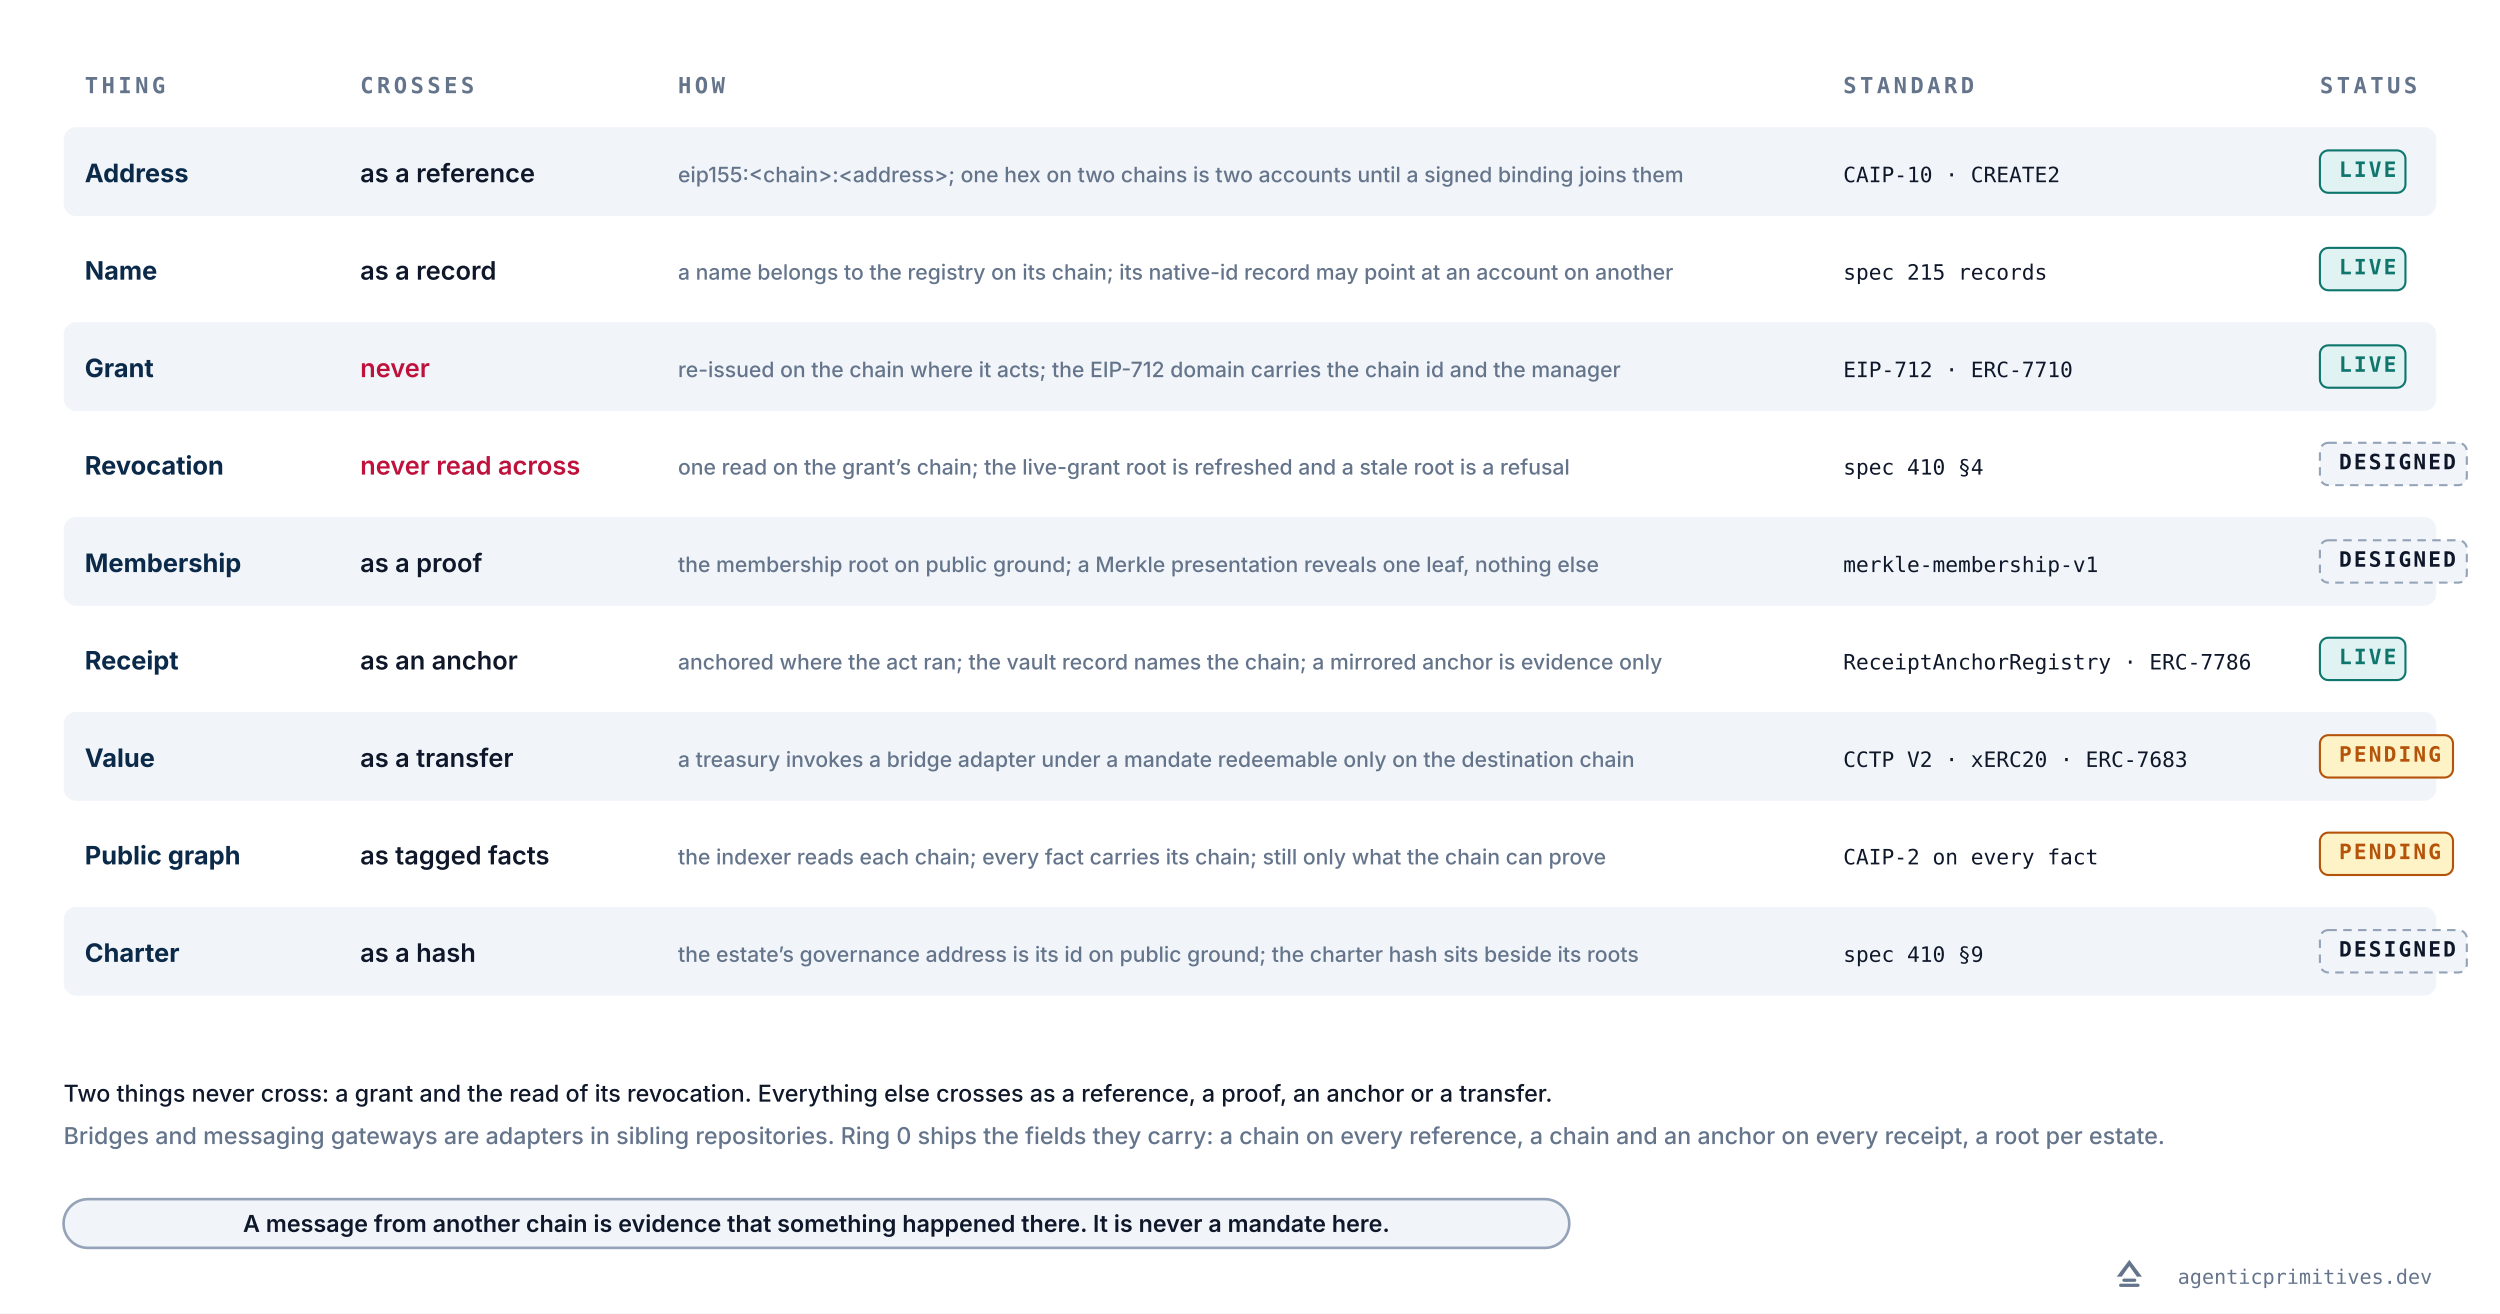
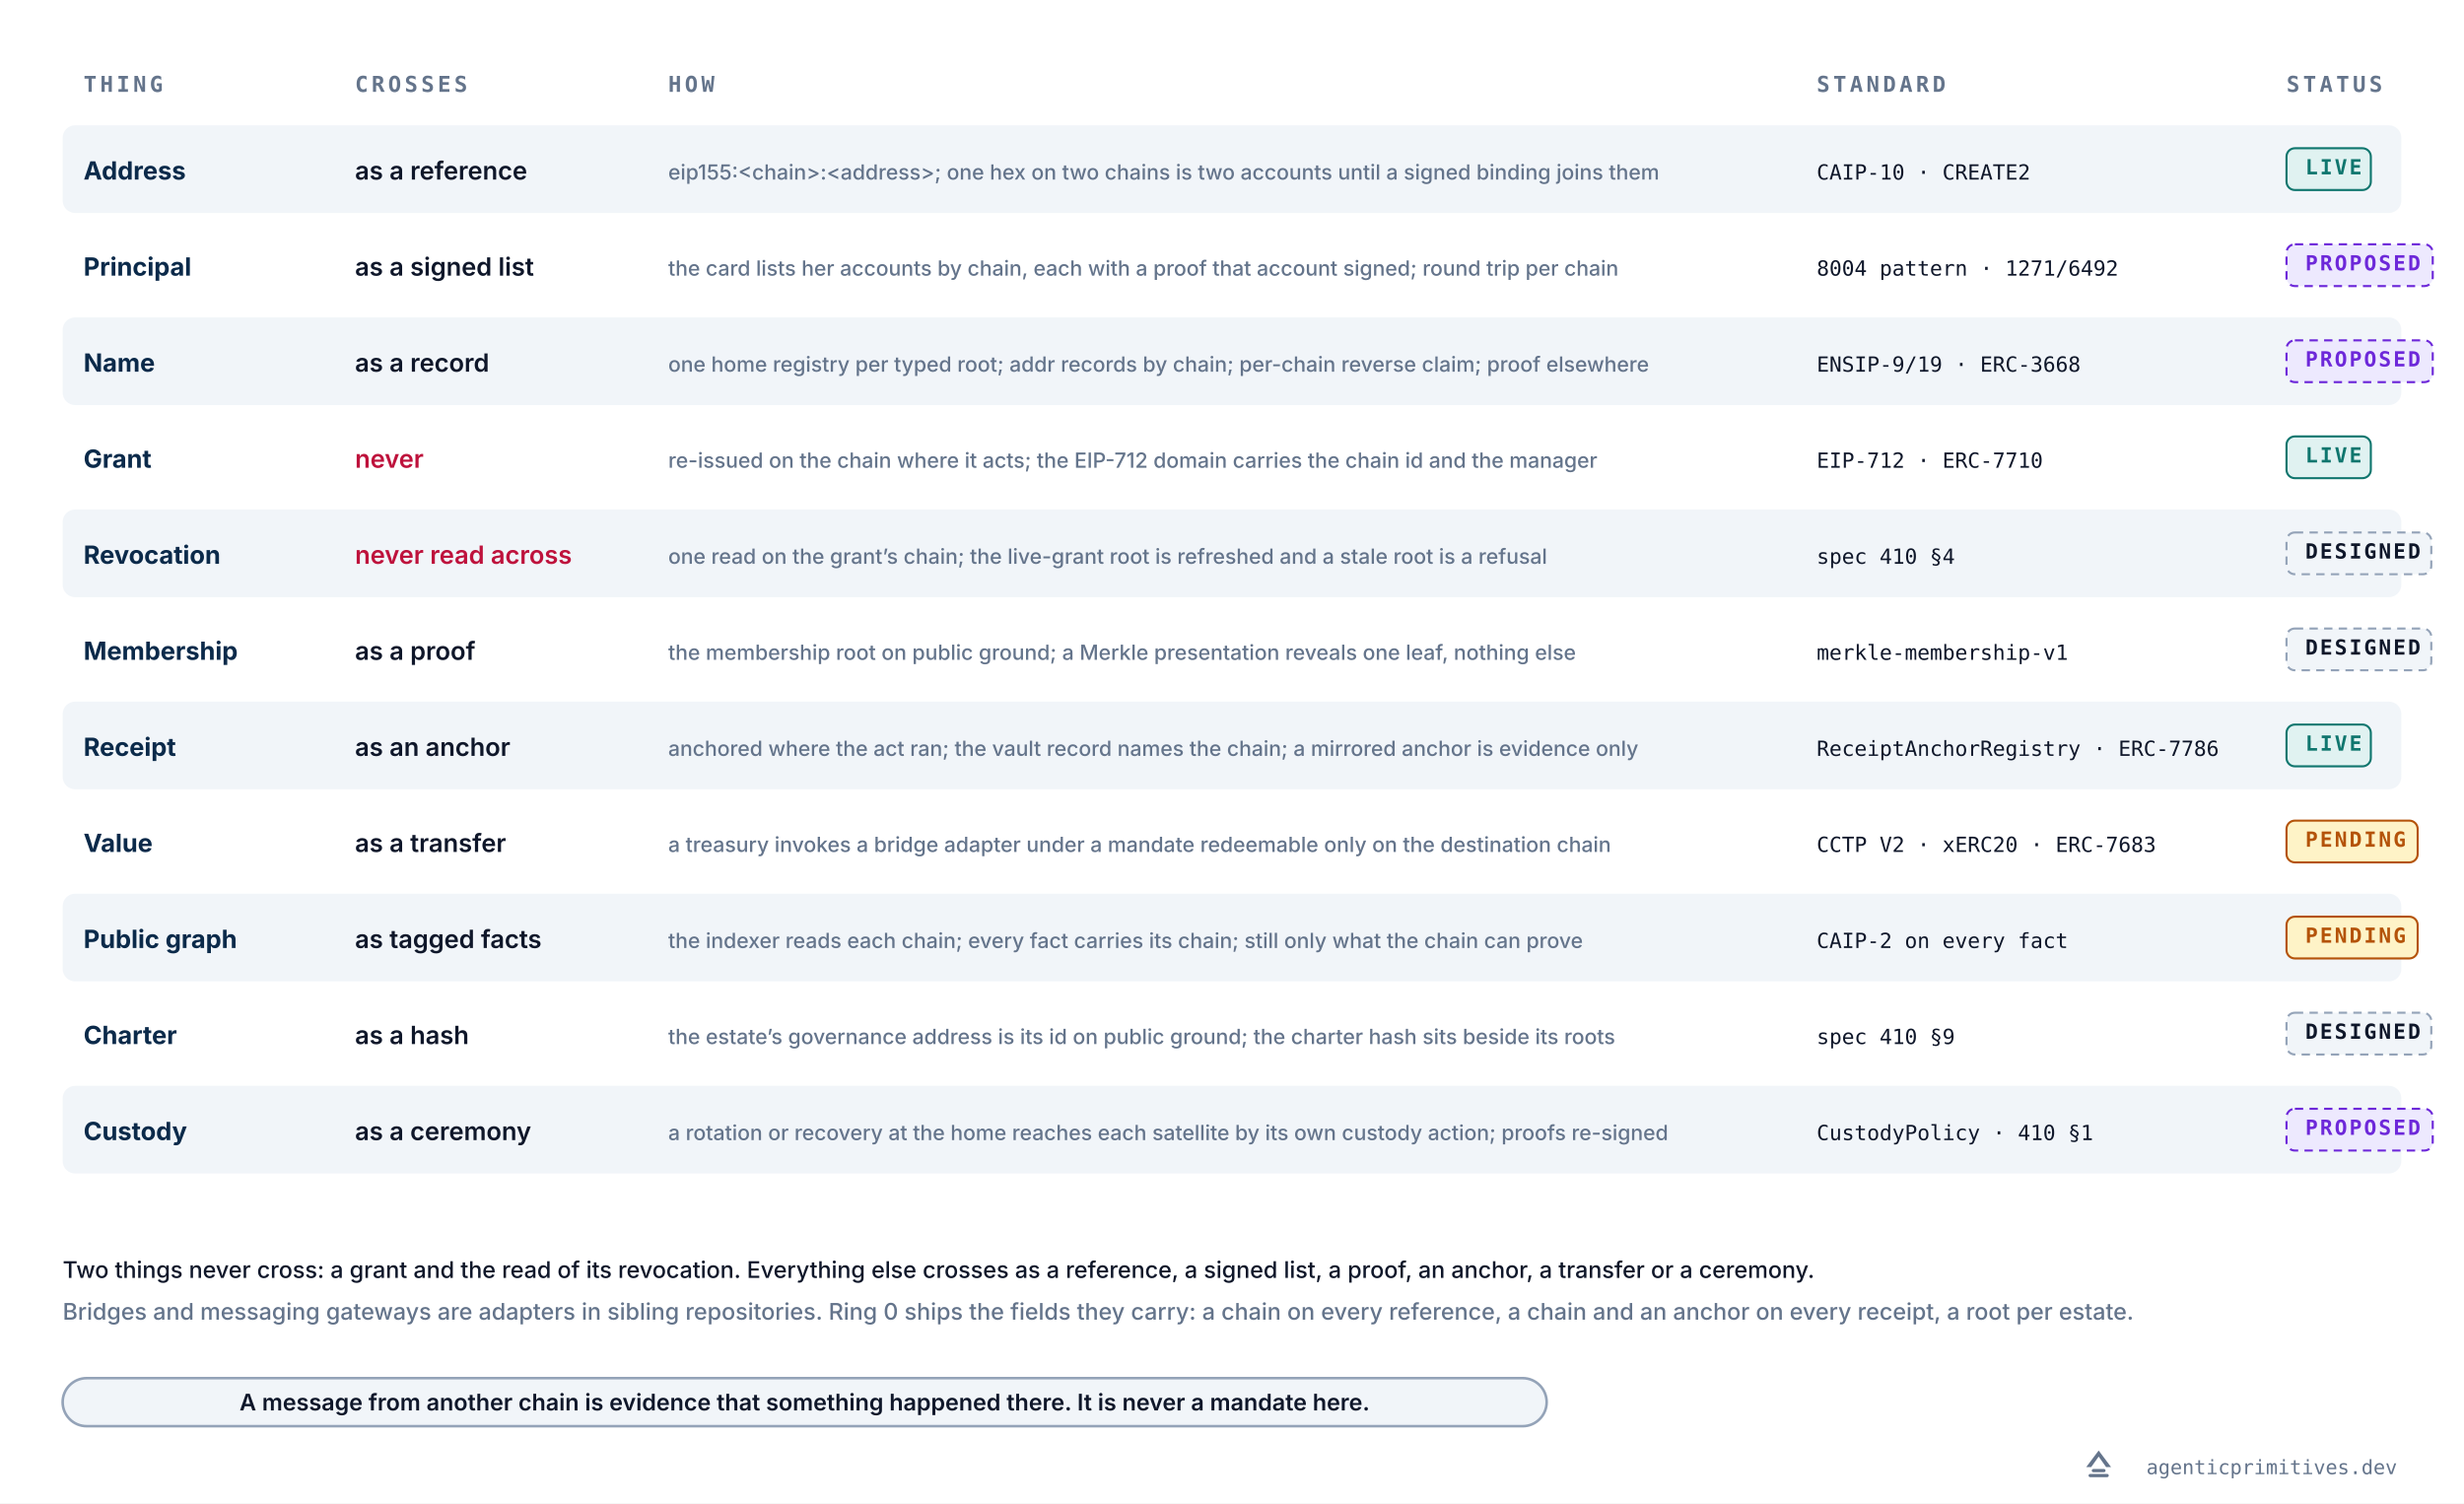
- <svg xmlns="http://www.w3.org/2000/svg" viewBox="0 0 1180 620" role="img" aria-labelledby="chain-boundary-title" style="width:100%;height:auto;display:block;font-family:ui-sans-serif, system-ui, -apple-system, &quot;Segoe UI&quot;, Inter, sans-serif;font-feature-settings:normal;word-spacing:0.12em">
+ <svg xmlns="http://www.w3.org/2000/svg" viewBox="0 0 1180 720" role="img" aria-labelledby="chain-boundary-title" style="width:100%;height:auto;display:block;font-family:ui-sans-serif, system-ui, -apple-system, &quot;Segoe UI&quot;, Inter, sans-serif;font-feature-settings:normal;word-spacing:0.12em">
  <defs>
    <marker id="chain-boundary-arrow" viewBox="0 0 10 10" refX="9" refY="5" markerWidth="6.5" markerHeight="6.5" orient="auto-start-reverse">
      <path d="M 0 0 L 10 5 L 0 10 z" fill="#94a3b8" />
    </marker>
    <marker id="chain-boundary-arrow-ink" viewBox="0 0 10 10" refX="9" refY="5" markerWidth="6.5" markerHeight="6.5" orient="auto-start-reverse">
      <path d="M 0 0 L 10 5 L 0 10 z" fill="#0f172a" />
    </marker>
    <marker id="chain-boundary-arrow-amber" viewBox="0 0 10 10" refX="9" refY="5" markerWidth="6.5" markerHeight="6.5" orient="auto-start-reverse">
      <path d="M 0 0 L 10 5 L 0 10 z" fill="#b45309" />
    </marker>
    <marker id="chain-boundary-arrow-teal" viewBox="0 0 10 10" refX="9" refY="5" markerWidth="6.5" markerHeight="6.5" orient="auto-start-reverse">
      <path d="M 0 0 L 10 5 L 0 10 z" fill="#0f766e" />
    </marker>
    <marker id="chain-boundary-arrow-rose" viewBox="0 0 10 10" refX="9" refY="5" markerWidth="6.5" markerHeight="6.5" orient="auto-start-reverse">
      <path d="M 0 0 L 10 5 L 0 10 z" fill="#be123c" />
    </marker>
    <marker id="chain-boundary-arrow-navy" viewBox="0 0 10 10" refX="9" refY="5" markerWidth="6.5" markerHeight="6.5" orient="auto-start-reverse">
      <path d="M 0 0 L 10 5 L 0 10 z" fill="#0b2a4a" />
    </marker>
    <marker id="chain-boundary-arrow-violet" viewBox="0 0 10 10" refX="9" refY="5" markerWidth="6.5" markerHeight="6.5" orient="auto-start-reverse">
      <path d="M 0 0 L 10 5 L 0 10 z" fill="#6d28d9" />
    </marker>
    <filter id="chain-boundary-shadow" x="-10%" y="-10%" width="120%" height="130%">
      <feDropShadow dx="0" dy="2" stdDeviation="3" flood-color="#000" flood-opacity="0.12" />
    </filter>
  </defs>
-   <rect x="0" y="0" width="1180" height="620" fill="#ffffff" />
+   <rect x="0" y="0" width="1180" height="720" fill="#ffffff" />
  <text x="40" y="44" font-size="10.5" text-anchor="start" fill="#64748b" font-weight="700" font-family="ui-monospace, SFMono-Regular, Menlo, Consolas, monospace" letter-spacing="1.6">THING</text>
  <text x="170" y="44" font-size="10.5" text-anchor="start" fill="#64748b" font-weight="700" font-family="ui-monospace, SFMono-Regular, Menlo, Consolas, monospace" letter-spacing="1.6">CROSSES</text>
  <text x="320" y="44" font-size="10.5" text-anchor="start" fill="#64748b" font-weight="700" font-family="ui-monospace, SFMono-Regular, Menlo, Consolas, monospace" letter-spacing="1.6">HOW</text>
  <text x="870" y="44" font-size="10.5" text-anchor="start" fill="#64748b" font-weight="700" font-family="ui-monospace, SFMono-Regular, Menlo, Consolas, monospace" letter-spacing="1.6">STANDARD</text>
  <text x="1095" y="44" font-size="10.5" text-anchor="start" fill="#64748b" font-weight="700" font-family="ui-monospace, SFMono-Regular, Menlo, Consolas, monospace" letter-spacing="1.6">STATUS</text>
  <g>
    <rect x="30" y="60" width="1120" height="42" rx="6" fill="#f1f5f9" />
    <text x="40" y="86" font-size="12" text-anchor="start" fill="#0b2a4a" font-weight="700" font-family="ui-sans-serif, system-ui, -apple-system, &quot;Segoe UI&quot;, Inter, sans-serif">Address</text>
    <text x="170" y="86" font-size="12" text-anchor="start" fill="#0f172a" font-weight="600" font-family="ui-sans-serif, system-ui, -apple-system, &quot;Segoe UI&quot;, Inter, sans-serif">as a reference</text>
    <text x="320" y="86" font-size="10" text-anchor="start" fill="#64748b" font-weight="500" font-family="ui-sans-serif, system-ui, -apple-system, &quot;Segoe UI&quot;, Inter, sans-serif">eip155:&lt;chain&gt;:&lt;address&gt;; one hex on two chains is two accounts until a signed binding joins them</text>
    <text x="870" y="86" font-size="10" text-anchor="start" fill="#0f172a" font-weight="500" font-family="ui-monospace, SFMono-Regular, Menlo, Consolas, monospace">CAIP-10 · CREATE2</text>
    <g>
      <rect x="1095" y="71" width="40.377" height="20" rx="4" fill="#e0f2f1" stroke="#0f766e" stroke-width="1" />
      <text x="1104" y="83.5" font-size="10" font-weight="600" fill="#0f766e" font-family="ui-sans-serif, system-ui, -apple-system, &quot;Segoe UI&quot;, Inter, sans-serif">
        <tspan font-family="ui-monospace, SFMono-Regular, Menlo, Consolas, monospace" letter-spacing="1">LIVE</tspan>
      </text>
    </g>
  </g>
  <g>
    <rect x="30" y="106" width="1120" height="42" rx="6" fill="transparent" />
-     <text x="40" y="132" font-size="12" text-anchor="start" fill="#0b2a4a" font-weight="700" font-family="ui-sans-serif, system-ui, -apple-system, &quot;Segoe UI&quot;, Inter, sans-serif">Name</text>
-     <text x="170" y="132" font-size="12" text-anchor="start" fill="#0f172a" font-weight="600" font-family="ui-sans-serif, system-ui, -apple-system, &quot;Segoe UI&quot;, Inter, sans-serif">as a record</text>
-     <text x="320" y="132" font-size="10" text-anchor="start" fill="#64748b" font-weight="500" font-family="ui-sans-serif, system-ui, -apple-system, &quot;Segoe UI&quot;, Inter, sans-serif">a name belongs to the registry on its chain; its native-id record may point at an account on another</text>
-     <text x="870" y="132" font-size="10" text-anchor="start" fill="#0f172a" font-weight="500" font-family="ui-monospace, SFMono-Regular, Menlo, Consolas, monospace">spec 215 records</text>
+     <text x="40" y="132" font-size="12" text-anchor="start" fill="#0b2a4a" font-weight="700" font-family="ui-sans-serif, system-ui, -apple-system, &quot;Segoe UI&quot;, Inter, sans-serif">Principal</text>
+     <text x="170" y="132" font-size="12" text-anchor="start" fill="#0f172a" font-weight="600" font-family="ui-sans-serif, system-ui, -apple-system, &quot;Segoe UI&quot;, Inter, sans-serif">as a signed list</text>
+     <text x="320" y="132" font-size="10" text-anchor="start" fill="#64748b" font-weight="500" font-family="ui-sans-serif, system-ui, -apple-system, &quot;Segoe UI&quot;, Inter, sans-serif">the card lists her accounts by chain, each with a proof that account signed; round trip per chain</text>
+     <text x="870" y="132" font-size="10" text-anchor="start" fill="#0f172a" font-weight="500" font-family="ui-monospace, SFMono-Regular, Menlo, Consolas, monospace">8004 pattern · 1271/6492</text>
    <g>
-       <rect x="1095" y="117" width="40.377" height="20" rx="4" fill="#e0f2f1" stroke="#0f766e" stroke-width="1" />
-       <text x="1104" y="129.5" font-size="10" font-weight="600" fill="#0f766e" font-family="ui-sans-serif, system-ui, -apple-system, &quot;Segoe UI&quot;, Inter, sans-serif">
+       <rect x="1095" y="117" width="70.028" height="20" rx="4" fill="#ede9fe" stroke="#6d28d9" stroke-width="1" stroke-dasharray="4 3" />
+       <text x="1104" y="129.5" font-size="10" font-weight="600" fill="#6d28d9" font-family="ui-sans-serif, system-ui, -apple-system, &quot;Segoe UI&quot;, Inter, sans-serif">
+         <tspan font-family="ui-monospace, SFMono-Regular, Menlo, Consolas, monospace" letter-spacing="1">PROPOSED</tspan>
+       </text>
+     </g>
+   </g>
+   <g>
+     <rect x="30" y="152" width="1120" height="42" rx="6" fill="#f1f5f9" />
+     <text x="40" y="178" font-size="12" text-anchor="start" fill="#0b2a4a" font-weight="700" font-family="ui-sans-serif, system-ui, -apple-system, &quot;Segoe UI&quot;, Inter, sans-serif">Name</text>
+     <text x="170" y="178" font-size="12" text-anchor="start" fill="#0f172a" font-weight="600" font-family="ui-sans-serif, system-ui, -apple-system, &quot;Segoe UI&quot;, Inter, sans-serif">as a record</text>
+     <text x="320" y="178" font-size="10" text-anchor="start" fill="#64748b" font-weight="500" font-family="ui-sans-serif, system-ui, -apple-system, &quot;Segoe UI&quot;, Inter, sans-serif">one home registry per typed root; addr records by chain; per-chain reverse claim; proof elsewhere</text>
+     <text x="870" y="178" font-size="10" text-anchor="start" fill="#0f172a" font-weight="500" font-family="ui-monospace, SFMono-Regular, Menlo, Consolas, monospace">ENSIP-9/19 · ERC-3668</text>
+     <g>
+       <rect x="1095" y="163" width="70.028" height="20" rx="4" fill="#ede9fe" stroke="#6d28d9" stroke-width="1" stroke-dasharray="4 3" />
+       <text x="1104" y="175.5" font-size="10" font-weight="600" fill="#6d28d9" font-family="ui-sans-serif, system-ui, -apple-system, &quot;Segoe UI&quot;, Inter, sans-serif">
+         <tspan font-family="ui-monospace, SFMono-Regular, Menlo, Consolas, monospace" letter-spacing="1">PROPOSED</tspan>
+       </text>
+     </g>
+   </g>
+   <g>
+     <rect x="30" y="198" width="1120" height="42" rx="6" fill="transparent" />
+     <text x="40" y="224" font-size="12" text-anchor="start" fill="#0b2a4a" font-weight="700" font-family="ui-sans-serif, system-ui, -apple-system, &quot;Segoe UI&quot;, Inter, sans-serif">Grant</text>
+     <text x="170" y="224" font-size="12" text-anchor="start" fill="#be123c" font-weight="600" font-family="ui-sans-serif, system-ui, -apple-system, &quot;Segoe UI&quot;, Inter, sans-serif">never</text>
+     <text x="320" y="224" font-size="10" text-anchor="start" fill="#64748b" font-weight="500" font-family="ui-sans-serif, system-ui, -apple-system, &quot;Segoe UI&quot;, Inter, sans-serif">re-issued on the chain where it acts; the EIP-712 domain carries the chain id and the manager</text>
+     <text x="870" y="224" font-size="10" text-anchor="start" fill="#0f172a" font-weight="500" font-family="ui-monospace, SFMono-Regular, Menlo, Consolas, monospace">EIP-712 · ERC-7710</text>
+     <g>
+       <rect x="1095" y="209" width="40.377" height="20" rx="4" fill="#e0f2f1" stroke="#0f766e" stroke-width="1" />
+       <text x="1104" y="221.5" font-size="10" font-weight="600" fill="#0f766e" font-family="ui-sans-serif, system-ui, -apple-system, &quot;Segoe UI&quot;, Inter, sans-serif">
        <tspan font-family="ui-monospace, SFMono-Regular, Menlo, Consolas, monospace" letter-spacing="1">LIVE</tspan>
      </text>
    </g>
  </g>
  <g>
-     <rect x="30" y="152" width="1120" height="42" rx="6" fill="#f1f5f9" />
-     <text x="40" y="178" font-size="12" text-anchor="start" fill="#0b2a4a" font-weight="700" font-family="ui-sans-serif, system-ui, -apple-system, &quot;Segoe UI&quot;, Inter, sans-serif">Grant</text>
-     <text x="170" y="178" font-size="12" text-anchor="start" fill="#be123c" font-weight="600" font-family="ui-sans-serif, system-ui, -apple-system, &quot;Segoe UI&quot;, Inter, sans-serif">never</text>
-     <text x="320" y="178" font-size="10" text-anchor="start" fill="#64748b" font-weight="500" font-family="ui-sans-serif, system-ui, -apple-system, &quot;Segoe UI&quot;, Inter, sans-serif">re-issued on the chain where it acts; the EIP-712 domain carries the chain id and the manager</text>
-     <text x="870" y="178" font-size="10" text-anchor="start" fill="#0f172a" font-weight="500" font-family="ui-monospace, SFMono-Regular, Menlo, Consolas, monospace">EIP-712 · ERC-7710</text>
-     <g>
-       <rect x="1095" y="163" width="40.377" height="20" rx="4" fill="#e0f2f1" stroke="#0f766e" stroke-width="1" />
-       <text x="1104" y="175.5" font-size="10" font-weight="600" fill="#0f766e" font-family="ui-sans-serif, system-ui, -apple-system, &quot;Segoe UI&quot;, Inter, sans-serif">
-         <tspan font-family="ui-monospace, SFMono-Regular, Menlo, Consolas, monospace" letter-spacing="1">LIVE</tspan>
-       </text>
-     </g>
-   </g>
-   <g>
-     <rect x="30" y="198" width="1120" height="42" rx="6" fill="transparent" />
-     <text x="40" y="224" font-size="12" text-anchor="start" fill="#0b2a4a" font-weight="700" font-family="ui-sans-serif, system-ui, -apple-system, &quot;Segoe UI&quot;, Inter, sans-serif">Revocation</text>
-     <text x="170" y="224" font-size="12" text-anchor="start" fill="#be123c" font-weight="600" font-family="ui-sans-serif, system-ui, -apple-system, &quot;Segoe UI&quot;, Inter, sans-serif">never read across</text>
-     <text x="320" y="224" font-size="10" text-anchor="start" fill="#64748b" font-weight="500" font-family="ui-sans-serif, system-ui, -apple-system, &quot;Segoe UI&quot;, Inter, sans-serif">one read on the grant’s chain; the live-grant root is refreshed and a stale root is a refusal</text>
-     <text x="870" y="224" font-size="10" text-anchor="start" fill="#0f172a" font-weight="500" font-family="ui-monospace, SFMono-Regular, Menlo, Consolas, monospace">spec 410 §4</text>
-     <g>
-       <rect x="1095" y="209" width="69.341" height="20" rx="4" fill="#f1f5f9" stroke="#94a3b8" stroke-width="1" stroke-dasharray="4 3" />
-       <text x="1104" y="221.5" font-size="10" font-weight="600" fill="#0f172a" font-family="ui-sans-serif, system-ui, -apple-system, &quot;Segoe UI&quot;, Inter, sans-serif">
-         <tspan font-family="ui-monospace, SFMono-Regular, Menlo, Consolas, monospace" letter-spacing="1">DESIGNED</tspan>
-       </text>
-     </g>
-   </g>
-   <g>
    <rect x="30" y="244" width="1120" height="42" rx="6" fill="#f1f5f9" />
-     <text x="40" y="270" font-size="12" text-anchor="start" fill="#0b2a4a" font-weight="700" font-family="ui-sans-serif, system-ui, -apple-system, &quot;Segoe UI&quot;, Inter, sans-serif">Membership</text>
-     <text x="170" y="270" font-size="12" text-anchor="start" fill="#0f172a" font-weight="600" font-family="ui-sans-serif, system-ui, -apple-system, &quot;Segoe UI&quot;, Inter, sans-serif">as a proof</text>
-     <text x="320" y="270" font-size="10" text-anchor="start" fill="#64748b" font-weight="500" font-family="ui-sans-serif, system-ui, -apple-system, &quot;Segoe UI&quot;, Inter, sans-serif">the membership root on public ground; a Merkle presentation reveals one leaf, nothing else</text>
-     <text x="870" y="270" font-size="10" text-anchor="start" fill="#0f172a" font-weight="500" font-family="ui-monospace, SFMono-Regular, Menlo, Consolas, monospace">merkle-membership-v1</text>
+     <text x="40" y="270" font-size="12" text-anchor="start" fill="#0b2a4a" font-weight="700" font-family="ui-sans-serif, system-ui, -apple-system, &quot;Segoe UI&quot;, Inter, sans-serif">Revocation</text>
+     <text x="170" y="270" font-size="12" text-anchor="start" fill="#be123c" font-weight="600" font-family="ui-sans-serif, system-ui, -apple-system, &quot;Segoe UI&quot;, Inter, sans-serif">never read across</text>
+     <text x="320" y="270" font-size="10" text-anchor="start" fill="#64748b" font-weight="500" font-family="ui-sans-serif, system-ui, -apple-system, &quot;Segoe UI&quot;, Inter, sans-serif">one read on the grant’s chain; the live-grant root is refreshed and a stale root is a refusal</text>
+     <text x="870" y="270" font-size="10" text-anchor="start" fill="#0f172a" font-weight="500" font-family="ui-monospace, SFMono-Regular, Menlo, Consolas, monospace">spec 410 §4</text>
    <g>
      <rect x="1095" y="255" width="69.341" height="20" rx="4" fill="#f1f5f9" stroke="#94a3b8" stroke-width="1" stroke-dasharray="4 3" />
      <text x="1104" y="267.5" font-size="10" font-weight="600" fill="#0f172a" font-family="ui-sans-serif, system-ui, -apple-system, &quot;Segoe UI&quot;, Inter, sans-serif">
        <tspan font-family="ui-monospace, SFMono-Regular, Menlo, Consolas, monospace" letter-spacing="1">DESIGNED</tspan>
      </text>
    </g>
  </g>
  <g>
    <rect x="30" y="290" width="1120" height="42" rx="6" fill="transparent" />
-     <text x="40" y="316" font-size="12" text-anchor="start" fill="#0b2a4a" font-weight="700" font-family="ui-sans-serif, system-ui, -apple-system, &quot;Segoe UI&quot;, Inter, sans-serif">Receipt</text>
-     <text x="170" y="316" font-size="12" text-anchor="start" fill="#0f172a" font-weight="600" font-family="ui-sans-serif, system-ui, -apple-system, &quot;Segoe UI&quot;, Inter, sans-serif">as an anchor</text>
-     <text x="320" y="316" font-size="10" text-anchor="start" fill="#64748b" font-weight="500" font-family="ui-sans-serif, system-ui, -apple-system, &quot;Segoe UI&quot;, Inter, sans-serif">anchored where the act ran; the vault record names the chain; a mirrored anchor is evidence only</text>
-     <text x="870" y="316" font-size="10" text-anchor="start" fill="#0f172a" font-weight="500" font-family="ui-monospace, SFMono-Regular, Menlo, Consolas, monospace">ReceiptAnchorRegistry · ERC-7786</text>
+     <text x="40" y="316" font-size="12" text-anchor="start" fill="#0b2a4a" font-weight="700" font-family="ui-sans-serif, system-ui, -apple-system, &quot;Segoe UI&quot;, Inter, sans-serif">Membership</text>
+     <text x="170" y="316" font-size="12" text-anchor="start" fill="#0f172a" font-weight="600" font-family="ui-sans-serif, system-ui, -apple-system, &quot;Segoe UI&quot;, Inter, sans-serif">as a proof</text>
+     <text x="320" y="316" font-size="10" text-anchor="start" fill="#64748b" font-weight="500" font-family="ui-sans-serif, system-ui, -apple-system, &quot;Segoe UI&quot;, Inter, sans-serif">the membership root on public ground; a Merkle presentation reveals one leaf, nothing else</text>
+     <text x="870" y="316" font-size="10" text-anchor="start" fill="#0f172a" font-weight="500" font-family="ui-monospace, SFMono-Regular, Menlo, Consolas, monospace">merkle-membership-v1</text>
    <g>
-       <rect x="1095" y="301" width="40.377" height="20" rx="4" fill="#e0f2f1" stroke="#0f766e" stroke-width="1" />
-       <text x="1104" y="313.5" font-size="10" font-weight="600" fill="#0f766e" font-family="ui-sans-serif, system-ui, -apple-system, &quot;Segoe UI&quot;, Inter, sans-serif">
+       <rect x="1095" y="301" width="69.341" height="20" rx="4" fill="#f1f5f9" stroke="#94a3b8" stroke-width="1" stroke-dasharray="4 3" />
+       <text x="1104" y="313.5" font-size="10" font-weight="600" fill="#0f172a" font-family="ui-sans-serif, system-ui, -apple-system, &quot;Segoe UI&quot;, Inter, sans-serif">
+         <tspan font-family="ui-monospace, SFMono-Regular, Menlo, Consolas, monospace" letter-spacing="1">DESIGNED</tspan>
+       </text>
+     </g>
+   </g>
+   <g>
+     <rect x="30" y="336" width="1120" height="42" rx="6" fill="#f1f5f9" />
+     <text x="40" y="362" font-size="12" text-anchor="start" fill="#0b2a4a" font-weight="700" font-family="ui-sans-serif, system-ui, -apple-system, &quot;Segoe UI&quot;, Inter, sans-serif">Receipt</text>
+     <text x="170" y="362" font-size="12" text-anchor="start" fill="#0f172a" font-weight="600" font-family="ui-sans-serif, system-ui, -apple-system, &quot;Segoe UI&quot;, Inter, sans-serif">as an anchor</text>
+     <text x="320" y="362" font-size="10" text-anchor="start" fill="#64748b" font-weight="500" font-family="ui-sans-serif, system-ui, -apple-system, &quot;Segoe UI&quot;, Inter, sans-serif">anchored where the act ran; the vault record names the chain; a mirrored anchor is evidence only</text>
+     <text x="870" y="362" font-size="10" text-anchor="start" fill="#0f172a" font-weight="500" font-family="ui-monospace, SFMono-Regular, Menlo, Consolas, monospace">ReceiptAnchorRegistry · ERC-7786</text>
+     <g>
+       <rect x="1095" y="347" width="40.377" height="20" rx="4" fill="#e0f2f1" stroke="#0f766e" stroke-width="1" />
+       <text x="1104" y="359.5" font-size="10" font-weight="600" fill="#0f766e" font-family="ui-sans-serif, system-ui, -apple-system, &quot;Segoe UI&quot;, Inter, sans-serif">
        <tspan font-family="ui-monospace, SFMono-Regular, Menlo, Consolas, monospace" letter-spacing="1">LIVE</tspan>
      </text>
    </g>
  </g>
  <g>
-     <rect x="30" y="336" width="1120" height="42" rx="6" fill="#f1f5f9" />
-     <text x="40" y="362" font-size="12" text-anchor="start" fill="#0b2a4a" font-weight="700" font-family="ui-sans-serif, system-ui, -apple-system, &quot;Segoe UI&quot;, Inter, sans-serif">Value</text>
-     <text x="170" y="362" font-size="12" text-anchor="start" fill="#0f172a" font-weight="600" font-family="ui-sans-serif, system-ui, -apple-system, &quot;Segoe UI&quot;, Inter, sans-serif">as a transfer</text>
-     <text x="320" y="362" font-size="10" text-anchor="start" fill="#64748b" font-weight="500" font-family="ui-sans-serif, system-ui, -apple-system, &quot;Segoe UI&quot;, Inter, sans-serif">a treasury invokes a bridge adapter under a mandate redeemable only on the destination chain</text>
-     <text x="870" y="362" font-size="10" text-anchor="start" fill="#0f172a" font-weight="500" font-family="ui-monospace, SFMono-Regular, Menlo, Consolas, monospace">CCTP V2 · xERC20 · ERC-7683</text>
-     <g>
-       <rect x="1095" y="347" width="62.816" height="20" rx="4" fill="#fef3c7" stroke="#b45309" stroke-width="1" />
-       <text x="1104" y="359.5" font-size="10" font-weight="600" fill="#b45309" font-family="ui-sans-serif, system-ui, -apple-system, &quot;Segoe UI&quot;, Inter, sans-serif">
-         <tspan font-family="ui-monospace, SFMono-Regular, Menlo, Consolas, monospace" letter-spacing="1">PENDING</tspan>
-       </text>
-     </g>
-   </g>
-   <g>
    <rect x="30" y="382" width="1120" height="42" rx="6" fill="transparent" />
-     <text x="40" y="408" font-size="12" text-anchor="start" fill="#0b2a4a" font-weight="700" font-family="ui-sans-serif, system-ui, -apple-system, &quot;Segoe UI&quot;, Inter, sans-serif">Public graph</text>
-     <text x="170" y="408" font-size="12" text-anchor="start" fill="#0f172a" font-weight="600" font-family="ui-sans-serif, system-ui, -apple-system, &quot;Segoe UI&quot;, Inter, sans-serif">as tagged facts</text>
-     <text x="320" y="408" font-size="10" text-anchor="start" fill="#64748b" font-weight="500" font-family="ui-sans-serif, system-ui, -apple-system, &quot;Segoe UI&quot;, Inter, sans-serif">the indexer reads each chain; every fact carries its chain; still only what the chain can prove</text>
-     <text x="870" y="408" font-size="10" text-anchor="start" fill="#0f172a" font-weight="500" font-family="ui-monospace, SFMono-Regular, Menlo, Consolas, monospace">CAIP-2 on every fact</text>
+     <text x="40" y="408" font-size="12" text-anchor="start" fill="#0b2a4a" font-weight="700" font-family="ui-sans-serif, system-ui, -apple-system, &quot;Segoe UI&quot;, Inter, sans-serif">Value</text>
+     <text x="170" y="408" font-size="12" text-anchor="start" fill="#0f172a" font-weight="600" font-family="ui-sans-serif, system-ui, -apple-system, &quot;Segoe UI&quot;, Inter, sans-serif">as a transfer</text>
+     <text x="320" y="408" font-size="10" text-anchor="start" fill="#64748b" font-weight="500" font-family="ui-sans-serif, system-ui, -apple-system, &quot;Segoe UI&quot;, Inter, sans-serif">a treasury invokes a bridge adapter under a mandate redeemable only on the destination chain</text>
+     <text x="870" y="408" font-size="10" text-anchor="start" fill="#0f172a" font-weight="500" font-family="ui-monospace, SFMono-Regular, Menlo, Consolas, monospace">CCTP V2 · xERC20 · ERC-7683</text>
    <g>
      <rect x="1095" y="393" width="62.816" height="20" rx="4" fill="#fef3c7" stroke="#b45309" stroke-width="1" />
      <text x="1104" y="405.5" font-size="10" font-weight="600" fill="#b45309" font-family="ui-sans-serif, system-ui, -apple-system, &quot;Segoe UI&quot;, Inter, sans-serif">
        <tspan font-family="ui-monospace, SFMono-Regular, Menlo, Consolas, monospace" letter-spacing="1">PENDING</tspan>
      </text>
    </g>
  </g>
  <g>
    <rect x="30" y="428" width="1120" height="42" rx="6" fill="#f1f5f9" />
-     <text x="40" y="454" font-size="12" text-anchor="start" fill="#0b2a4a" font-weight="700" font-family="ui-sans-serif, system-ui, -apple-system, &quot;Segoe UI&quot;, Inter, sans-serif">Charter</text>
-     <text x="170" y="454" font-size="12" text-anchor="start" fill="#0f172a" font-weight="600" font-family="ui-sans-serif, system-ui, -apple-system, &quot;Segoe UI&quot;, Inter, sans-serif">as a hash</text>
-     <text x="320" y="454" font-size="10" text-anchor="start" fill="#64748b" font-weight="500" font-family="ui-sans-serif, system-ui, -apple-system, &quot;Segoe UI&quot;, Inter, sans-serif">the estate’s governance address is its id on public ground; the charter hash sits beside its roots</text>
-     <text x="870" y="454" font-size="10" text-anchor="start" fill="#0f172a" font-weight="500" font-family="ui-monospace, SFMono-Regular, Menlo, Consolas, monospace">spec 410 §9</text>
+     <text x="40" y="454" font-size="12" text-anchor="start" fill="#0b2a4a" font-weight="700" font-family="ui-sans-serif, system-ui, -apple-system, &quot;Segoe UI&quot;, Inter, sans-serif">Public graph</text>
+     <text x="170" y="454" font-size="12" text-anchor="start" fill="#0f172a" font-weight="600" font-family="ui-sans-serif, system-ui, -apple-system, &quot;Segoe UI&quot;, Inter, sans-serif">as tagged facts</text>
+     <text x="320" y="454" font-size="10" text-anchor="start" fill="#64748b" font-weight="500" font-family="ui-sans-serif, system-ui, -apple-system, &quot;Segoe UI&quot;, Inter, sans-serif">the indexer reads each chain; every fact carries its chain; still only what the chain can prove</text>
+     <text x="870" y="454" font-size="10" text-anchor="start" fill="#0f172a" font-weight="500" font-family="ui-monospace, SFMono-Regular, Menlo, Consolas, monospace">CAIP-2 on every fact</text>
    <g>
-       <rect x="1095" y="439" width="69.341" height="20" rx="4" fill="#f1f5f9" stroke="#94a3b8" stroke-width="1" stroke-dasharray="4 3" />
-       <text x="1104" y="451.5" font-size="10" font-weight="600" fill="#0f172a" font-family="ui-sans-serif, system-ui, -apple-system, &quot;Segoe UI&quot;, Inter, sans-serif">
+       <rect x="1095" y="439" width="62.816" height="20" rx="4" fill="#fef3c7" stroke="#b45309" stroke-width="1" />
+       <text x="1104" y="451.5" font-size="10" font-weight="600" fill="#b45309" font-family="ui-sans-serif, system-ui, -apple-system, &quot;Segoe UI&quot;, Inter, sans-serif">
+         <tspan font-family="ui-monospace, SFMono-Regular, Menlo, Consolas, monospace" letter-spacing="1">PENDING</tspan>
+       </text>
+     </g>
+   </g>
+   <g>
+     <rect x="30" y="474" width="1120" height="42" rx="6" fill="transparent" />
+     <text x="40" y="500" font-size="12" text-anchor="start" fill="#0b2a4a" font-weight="700" font-family="ui-sans-serif, system-ui, -apple-system, &quot;Segoe UI&quot;, Inter, sans-serif">Charter</text>
+     <text x="170" y="500" font-size="12" text-anchor="start" fill="#0f172a" font-weight="600" font-family="ui-sans-serif, system-ui, -apple-system, &quot;Segoe UI&quot;, Inter, sans-serif">as a hash</text>
+     <text x="320" y="500" font-size="10" text-anchor="start" fill="#64748b" font-weight="500" font-family="ui-sans-serif, system-ui, -apple-system, &quot;Segoe UI&quot;, Inter, sans-serif">the estate’s governance address is its id on public ground; the charter hash sits beside its roots</text>
+     <text x="870" y="500" font-size="10" text-anchor="start" fill="#0f172a" font-weight="500" font-family="ui-monospace, SFMono-Regular, Menlo, Consolas, monospace">spec 410 §9</text>
+     <g>
+       <rect x="1095" y="485" width="69.341" height="20" rx="4" fill="#f1f5f9" stroke="#94a3b8" stroke-width="1" stroke-dasharray="4 3" />
+       <text x="1104" y="497.5" font-size="10" font-weight="600" fill="#0f172a" font-family="ui-sans-serif, system-ui, -apple-system, &quot;Segoe UI&quot;, Inter, sans-serif">
        <tspan font-family="ui-monospace, SFMono-Regular, Menlo, Consolas, monospace" letter-spacing="1">DESIGNED</tspan>
      </text>
    </g>
  </g>
-   <text x="30" y="520" font-size="11" text-anchor="start" fill="#0f172a" font-weight="500" font-family="ui-sans-serif, system-ui, -apple-system, &quot;Segoe UI&quot;, Inter, sans-serif">Two things never cross: a grant and the read of its revocation. Everything else crosses as a reference, a proof, an anchor or a transfer.</text>
-   <text x="30" y="540" font-size="11" text-anchor="start" fill="#64748b" font-weight="500" font-family="ui-sans-serif, system-ui, -apple-system, &quot;Segoe UI&quot;, Inter, sans-serif">Bridges and messaging gateways are adapters in sibling repositories. Ring 0 ships the fields they carry: a chain on every reference, a chain and an anchor on every receipt, a root per estate.</text>
  <g>
-     <rect x="30" y="566" width="710.695" height="23" rx="11.5" fill="#f1f5f9" stroke="#94a3b8" stroke-width="1.25" />
-     <text x="385.347" y="581.46" text-anchor="middle" font-size="11" font-weight="600" fill="#0f172a" font-family="ui-sans-serif, system-ui, -apple-system, &quot;Segoe UI&quot;, Inter, sans-serif">A message from another chain is evidence that something happened there. It is never a mandate here.</text>
+     <rect x="30" y="520" width="1120" height="42" rx="6" fill="#f1f5f9" />
+     <text x="40" y="546" font-size="12" text-anchor="start" fill="#0b2a4a" font-weight="700" font-family="ui-sans-serif, system-ui, -apple-system, &quot;Segoe UI&quot;, Inter, sans-serif">Custody</text>
+     <text x="170" y="546" font-size="12" text-anchor="start" fill="#0f172a" font-weight="600" font-family="ui-sans-serif, system-ui, -apple-system, &quot;Segoe UI&quot;, Inter, sans-serif">as a ceremony</text>
+     <text x="320" y="546" font-size="10" text-anchor="start" fill="#64748b" font-weight="500" font-family="ui-sans-serif, system-ui, -apple-system, &quot;Segoe UI&quot;, Inter, sans-serif">a rotation or recovery at the home reaches each satellite by its own custody action; proofs re-signed</text>
+     <text x="870" y="546" font-size="10" text-anchor="start" fill="#0f172a" font-weight="500" font-family="ui-monospace, SFMono-Regular, Menlo, Consolas, monospace">CustodyPolicy · 410 §1</text>
+     <g>
+       <rect x="1095" y="531" width="70.028" height="20" rx="4" fill="#ede9fe" stroke="#6d28d9" stroke-width="1" stroke-dasharray="4 3" />
+       <text x="1104" y="543.5" font-size="10" font-weight="600" fill="#6d28d9" font-family="ui-sans-serif, system-ui, -apple-system, &quot;Segoe UI&quot;, Inter, sans-serif">
+         <tspan font-family="ui-monospace, SFMono-Regular, Menlo, Consolas, monospace" letter-spacing="1">PROPOSED</tspan>
+       </text>
+     </g>
+   </g>
+   <text x="30" y="612" font-size="11" text-anchor="start" fill="#0f172a" font-weight="500" font-family="ui-sans-serif, system-ui, -apple-system, &quot;Segoe UI&quot;, Inter, sans-serif">Two things never cross: a grant and the read of its revocation. Everything else crosses as a reference, a signed list, a proof, an anchor, a transfer or a ceremony.</text>
+   <text x="30" y="632" font-size="11" text-anchor="start" fill="#64748b" font-weight="500" font-family="ui-sans-serif, system-ui, -apple-system, &quot;Segoe UI&quot;, Inter, sans-serif">Bridges and messaging gateways are adapters in sibling repositories. Ring 0 ships the fields they carry: a chain on every reference, a chain and an anchor on every receipt, a root per estate.</text>
+   <g>
+     <rect x="30" y="660" width="710.695" height="23" rx="11.5" fill="#f1f5f9" stroke="#94a3b8" stroke-width="1.25" />
+     <text x="385.347" y="675.46" text-anchor="middle" font-size="11" font-weight="600" fill="#0f172a" font-family="ui-sans-serif, system-ui, -apple-system, &quot;Segoe UI&quot;, Inter, sans-serif">A message from another chain is evidence that something happened there. It is never a mandate here.</text>
  </g>
  <g>
-     <g transform="translate(998 594) scale(0.22)" fill="#64748b">
+     <g transform="translate(998 694) scale(0.22)" fill="#64748b">
      <path d="M32 3 L59 39 H48.2 L32 16.2 L15.8 39 H5 Z" />
      <rect x="17" y="43.2" width="30" height="7" rx="3.5" />
      <rect x="10" y="54" width="44" height="7" rx="3.5" />
    </g>
-     <text x="1148" y="606" font-size="9.5" text-anchor="end" fill="#64748b" font-weight="500" font-family="ui-monospace, SFMono-Regular, Menlo, Consolas, monospace">agenticprimitives.dev</text>
+     <text x="1148" y="706" font-size="9.5" text-anchor="end" fill="#64748b" font-weight="500" font-family="ui-monospace, SFMono-Regular, Menlo, Consolas, monospace">agenticprimitives.dev</text>
  </g>
</svg>
